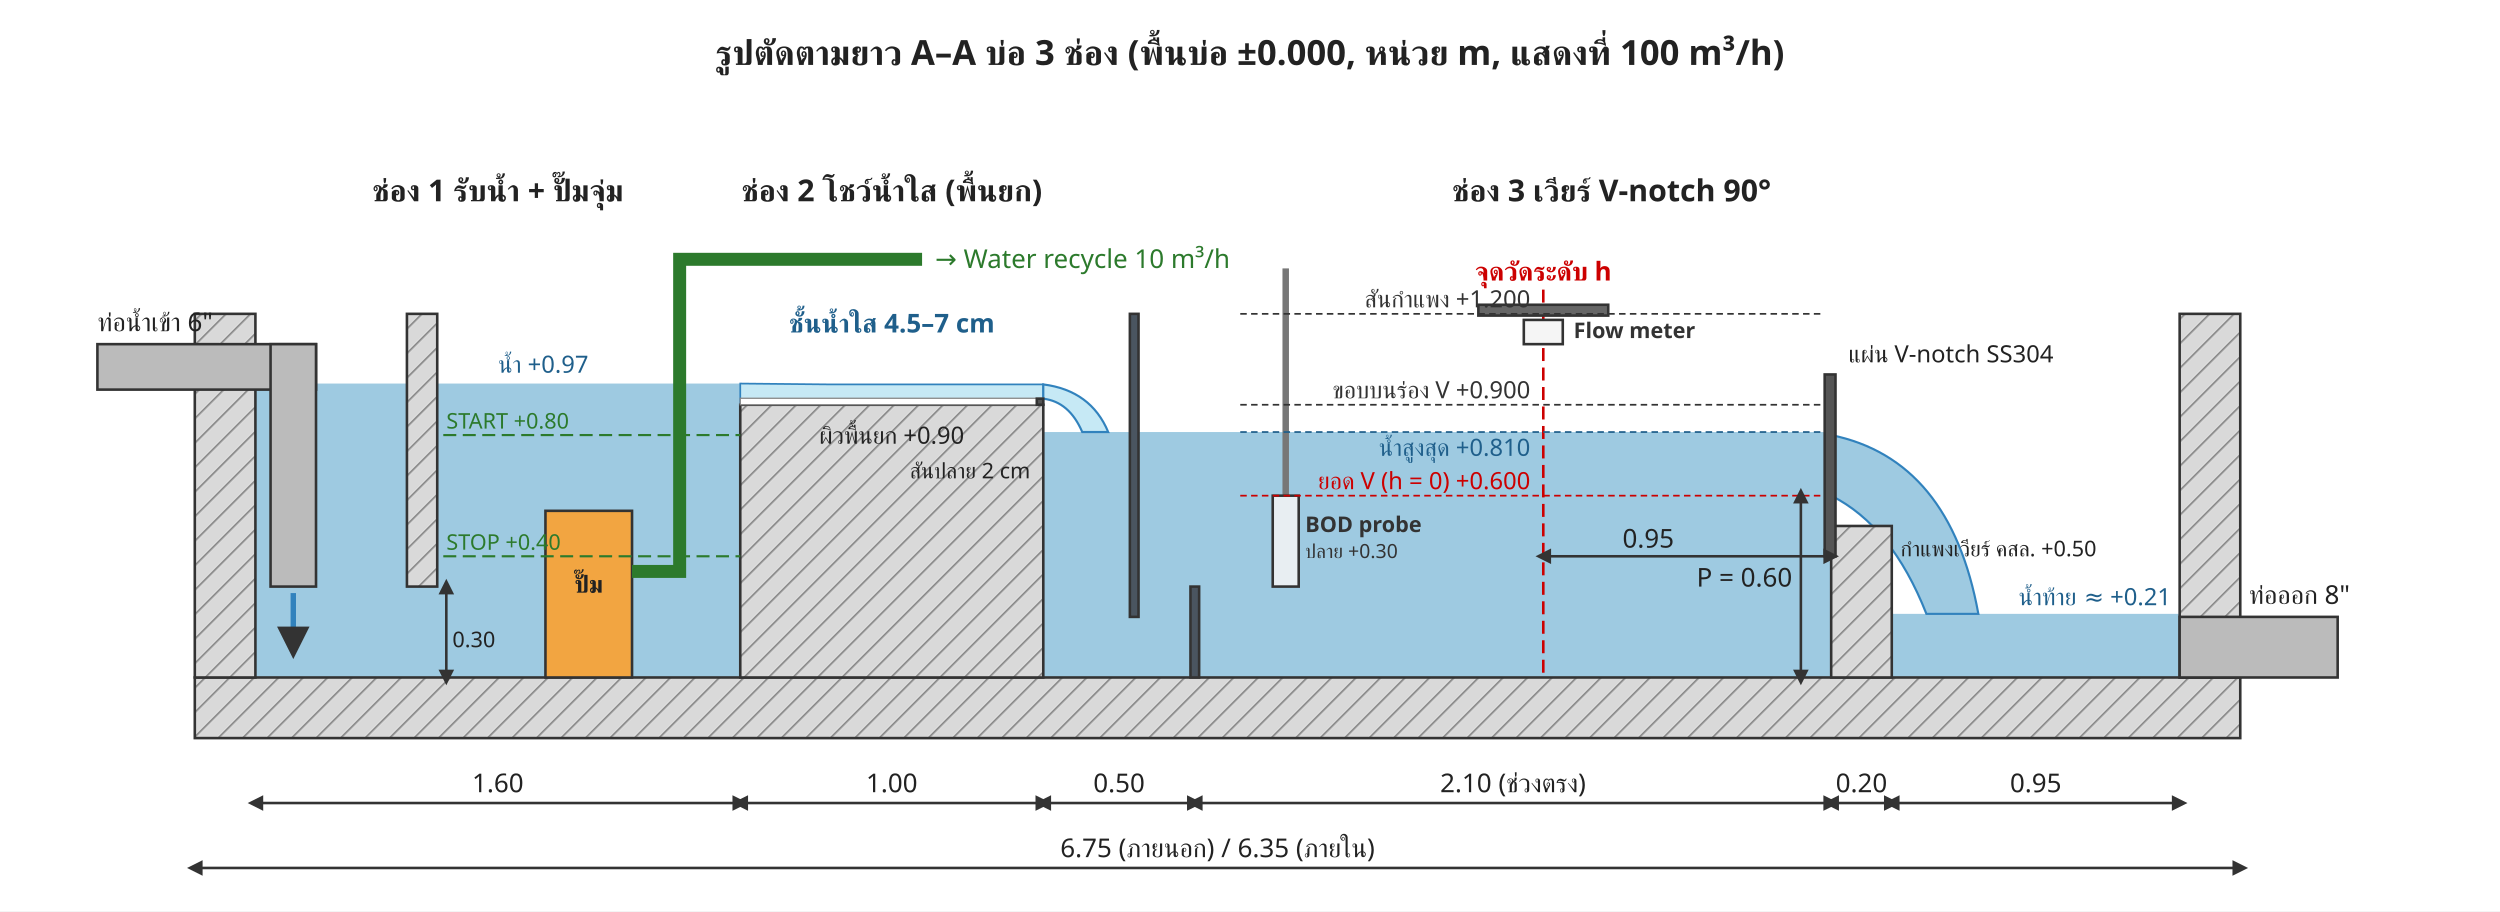
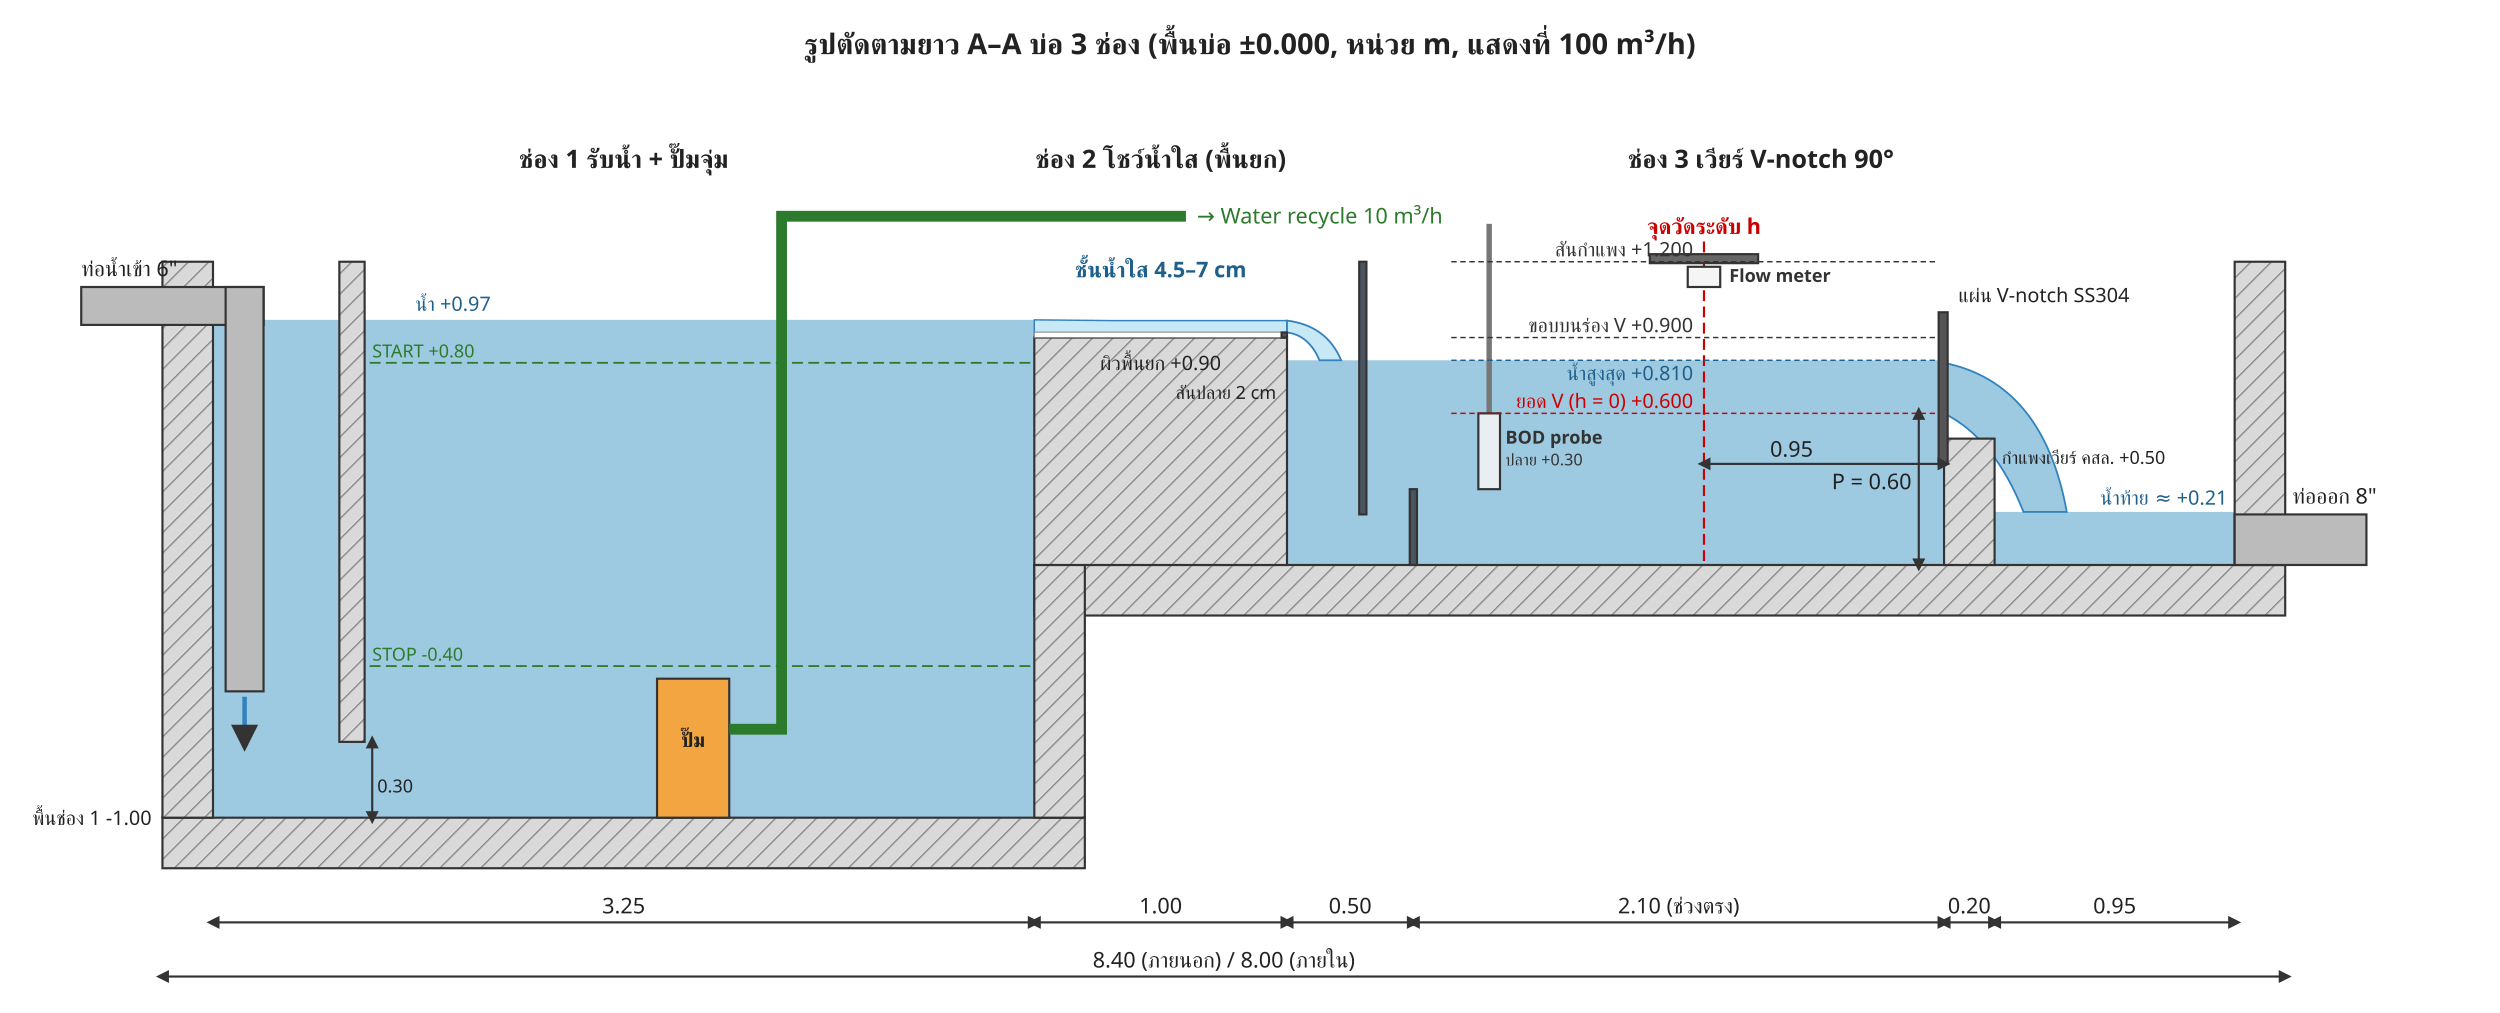
- <svg xmlns="http://www.w3.org/2000/svg" viewBox="0 0 1155 421" width="1155" height="421" font-family="Sarabun, Tahoma, sans-serif">
+ <svg xmlns="http://www.w3.org/2000/svg" viewBox="0 0 1385 561" width="1385" height="561" font-family="Sarabun, Tahoma, sans-serif">
  <defs>
    <pattern id="rc" width="8" height="8" patternUnits="userSpaceOnUse" patternTransform="rotate(45)">
      <rect width="8" height="8" fill="#d9d9d9" />
      <line x1="0" y1="0" x2="0" y2="8" stroke="#888" stroke-width="1.5" />
    </pattern>
    <marker id="a" viewBox="0 0 10 10" refX="5" refY="5" markerWidth="6" markerHeight="6" orient="auto-start-reverse">
      <path d="M0,0 L10,5 L0,10 z" fill="#333" />
    </marker>
  </defs>
-   <rect width="1155" height="421" fill="white" />
-   <text x="577.5" y="30.0" font-size="16" text-anchor="middle" fill="#222" font-weight="bold">รูปตัดตามยาว A–A บ่อ 3 ช่อง  (พื้นบ่อ ±0.000, หน่วย m, แสดงที่ 100 m³/h)</text>
-   <rect x="118.0" y="177.2" width="224.0" height="135.8" fill="#9ecae1" stroke="none" stroke-width="1.2" />
-   <polygon points="342.0,177.2 384.0,177.6 482.0,177.6 482.0,187.0 342.0,187.0" fill="#c6e9f5" stroke="#3182bd" stroke-width="0.8" fill-opacity="1" />
-   <rect x="482.0" y="199.6" width="364.0" height="113.4" fill="#9ecae1" stroke="none" stroke-width="1.2" />
-   <rect x="874.0" y="283.6" width="133.0" height="29.4" fill="#9ecae1" stroke="none" stroke-width="1.2" />
-   <path d="M482.0,177.6 Q504.0,180.4 512.0,199.6 L500.0,199.6 Q494.0,185.6 482.0,184.2 z" fill="#c6e9f5" stroke="#3182bd" />
-   <path d="M846.0,201.0 Q901.0,212.2 914.0,283.6 L890.0,283.6 Q874.0,243.0 846.0,229.0 z" fill="#9ecae1" stroke="#3182bd" />
-   <rect x="90.0" y="313.0" width="945.0" height="28.0" fill="url(#rc)" stroke="#333" stroke-width="1.2" />
-   <rect x="90.0" y="145.0" width="28.0" height="168.0" fill="url(#rc)" stroke="#333" stroke-width="1.2" />
-   <rect x="1007.0" y="145.0" width="28.0" height="168.0" fill="url(#rc)" stroke="#333" stroke-width="1.2" />
-   <rect x="342.0" y="187.0" width="140.0" height="126.0" fill="url(#rc)" stroke="#333" stroke-width="1.2" />
-   <rect x="342.0" y="184.0" width="140.0" height="3.0" fill="#fff" stroke="#888" stroke-width="0.6" />
-   <rect x="479.0" y="184.2" width="3.0" height="2.8" fill="#555" stroke="#333" stroke-width="1.2" />
+   <rect width="1385" height="561" fill="white" />
+   <text x="692.5" y="30.0" font-size="16" text-anchor="middle" fill="#222" font-weight="bold">รูปตัดตามยาว A–A บ่อ 3 ช่อง  (พื้นบ่อ ±0.000, หน่วย m, แสดงที่ 100 m³/h)</text>
+   <rect x="118.0" y="177.2" width="455.0" height="275.8" fill="#9ecae1" stroke="none" stroke-width="1.2" />
+   <polygon points="573.0,177.2 615.0,177.6 713.0,177.6 713.0,187.0 573.0,187.0" fill="#c6e9f5" stroke="#3182bd" stroke-width="0.8" fill-opacity="1" />
+   <rect x="713.0" y="199.6" width="364.0" height="113.4" fill="#9ecae1" stroke="none" stroke-width="1.2" />
+   <rect x="1105.0" y="283.6" width="133.0" height="29.4" fill="#9ecae1" stroke="none" stroke-width="1.2" />
+   <path d="M713.0,177.6 Q735.0,180.4 743.0,199.6 L731.0,199.6 Q725.0,185.6 713.0,184.2 z" fill="#c6e9f5" stroke="#3182bd" />
+   <path d="M1077.0,201.0 Q1132.0,212.2 1145.0,283.6 L1121.0,283.6 Q1105.0,243.0 1077.0,229.0 z" fill="#9ecae1" stroke="#3182bd" />
+   <rect x="90.0" y="453.0" width="511.0" height="28.0" fill="url(#rc)" stroke="#333" stroke-width="1.2" />
+   <rect x="573.0" y="313.0" width="693.0" height="28.0" fill="url(#rc)" stroke="#333" stroke-width="1.2" />
+   <rect x="573.0" y="313.0" width="28.0" height="140.0" fill="url(#rc)" stroke="#333" stroke-width="1.2" />
+   <rect x="90.0" y="145.0" width="28.0" height="308.0" fill="url(#rc)" stroke="#333" stroke-width="1.2" />
+   <rect x="1238.0" y="145.0" width="28.0" height="168.0" fill="url(#rc)" stroke="#333" stroke-width="1.2" />
+   <rect x="573.0" y="187.0" width="140.0" height="126.0" fill="url(#rc)" stroke="#333" stroke-width="1.2" />
+   <rect x="573.0" y="184.0" width="140.0" height="3.0" fill="#fff" stroke="#888" stroke-width="0.6" />
+   <rect x="710.0" y="184.2" width="3.0" height="2.8" fill="#555" stroke="#333" stroke-width="1.2" />
  <rect x="45.0" y="159.0" width="101.0" height="21.0" fill="#bbb" stroke="#333" stroke-width="1.2" />
-   <rect x="125.0" y="159.0" width="21.0" height="112.0" fill="#bbb" stroke="#333" stroke-width="1.2" />
+   <rect x="125.0" y="159.0" width="21.0" height="224.0" fill="#bbb" stroke="#333" stroke-width="1.2" />
  <text x="45.0" y="153.0" font-size="12" text-anchor="start" fill="#222" font-weight="normal">ท่อน้ำเข้า 6"</text>
-   <line x1="135.5" y1="274.0" x2="135.5" y2="297.0" stroke="#3182bd" stroke-width="2.5" marker-end="url(#a)" />
-   <rect x="188.0" y="145.0" width="14.0" height="126.0" fill="url(#rc)" stroke="#333" stroke-width="1.2" />
-   <line x1="206.2" y1="271.0" x2="206.2" y2="313.0" stroke="#333" stroke-width="1.2" marker-start="url(#a)" marker-end="url(#a)" />
-   <text x="209.0" y="299.0" font-size="10" text-anchor="start" fill="#222" font-weight="normal">0.30</text>
-   <rect x="252.0" y="236.0" width="40.0" height="77.0" fill="#f2a541" stroke="#333" stroke-width="1.2" />
-   <text x="272.0" y="273.8" font-size="11" text-anchor="middle" fill="#222" font-weight="bold">ปั๊ม</text>
-   <path d="M292.0,264.0 H314.0 V119.8 H426.0" fill="none" stroke="#2c7a2c" stroke-width="6" />
-   <text x="432.0" y="123.8" font-size="12" text-anchor="start" fill="#2c7a2c" font-weight="normal">→ Water recycle 10 m³/h</text>
-   <line x1="204.8" y1="201.0" x2="342.0" y2="201.0" stroke="#2c7a2c" stroke-width="1" stroke-dasharray="6 3" />
+   <line x1="135.5" y1="386.0" x2="135.5" y2="409.0" stroke="#3182bd" stroke-width="2.5" marker-end="url(#a)" />
+   <rect x="188.0" y="145.0" width="14.0" height="266.0" fill="url(#rc)" stroke="#333" stroke-width="1.2" />
+   <line x1="206.2" y1="411.0" x2="206.2" y2="453.0" stroke="#333" stroke-width="1.2" marker-start="url(#a)" marker-end="url(#a)" />
+   <text x="209.0" y="439.0" font-size="10" text-anchor="start" fill="#222" font-weight="normal">0.30</text>
+   <text x="84.0" y="457.0" font-size="11" text-anchor="end" fill="#222" font-weight="normal">พื้นช่อง 1 -1.00</text>
+   <rect x="364.0" y="376.0" width="40.0" height="77.0" fill="#f2a541" stroke="#333" stroke-width="1.2" />
+   <text x="384.0" y="413.8" font-size="11" text-anchor="middle" fill="#222" font-weight="bold">ปั๊ม</text>
+   <path d="M404.0,404.0 H433.0 V119.8 H657.0" fill="none" stroke="#2c7a2c" stroke-width="6" />
+   <text x="663.0" y="123.8" font-size="12" text-anchor="start" fill="#2c7a2c" font-weight="normal">→ Water recycle 10 m³/h</text>
+   <line x1="204.8" y1="201.0" x2="573.0" y2="201.0" stroke="#2c7a2c" stroke-width="1" stroke-dasharray="6 3" />
  <text x="206.2" y="198.0" font-size="10" text-anchor="start" fill="#2c7a2c" font-weight="normal">START +0.80</text>
-   <line x1="204.8" y1="257.0" x2="342.0" y2="257.0" stroke="#2c7a2c" stroke-width="1" stroke-dasharray="6 3" />
-   <text x="206.2" y="254.0" font-size="10" text-anchor="start" fill="#2c7a2c" font-weight="normal">STOP +0.40</text>
-   <rect x="522.0" y="145.0" width="4.0" height="140.0" fill="#4a5560" stroke="#333" stroke-width="1.2" />
-   <rect x="550.0" y="271.0" width="4.0" height="42.0" fill="#4a5560" stroke="#333" stroke-width="1.2" />
-   <line x1="713.0" y1="133.8" x2="713.0" y2="313.0" stroke="#c00" stroke-width="1.2" stroke-dasharray="6 3" />
-   <text x="713.0" y="129.6" font-size="12" text-anchor="middle" fill="#c00" font-weight="bold">จุดวัดระดับ h</text>
-   <rect x="683.0" y="140.8" width="60.0" height="5.0" fill="#666" stroke="#333" stroke-width="1.2" />
-   <rect x="704.0" y="147.8" width="18.0" height="11.2" fill="#f5f5f5" stroke="#333" stroke-width="1.2" />
-   <text x="727.0" y="156.2" font-size="10" text-anchor="start" fill="#333" font-weight="bold">Flow meter</text>
-   <line x1="594.0" y1="124.0" x2="594.0" y2="254.2" stroke="#777" stroke-width="3" />
-   <rect x="588.0" y="229.0" width="12.0" height="42.0" fill="#e8eef2" stroke="#333" stroke-width="1.2" />
-   <text x="603.0" y="245.8" font-size="10" text-anchor="start" fill="#333" font-weight="bold">BOD probe</text>
-   <text x="603.0" y="257.8" font-size="9" text-anchor="start" fill="#333" font-weight="normal">ปลาย +0.30</text>
-   <rect x="846.0" y="243.0" width="28.0" height="70.0" fill="url(#rc)" stroke="#333" stroke-width="1.2" />
-   <rect x="843.0" y="173.0" width="5.0" height="84.0" fill="#555" stroke="#333" stroke-width="1.2" />
-   <text x="854.0" y="167.4" font-size="11" text-anchor="start" fill="#222" font-weight="normal">แผ่น V-notch SS304</text>
-   <text x="878.0" y="257.0" font-size="10" text-anchor="start" fill="#222" font-weight="normal">กำแพงเวียร์ คสล. +0.50</text>
-   <rect x="1007.0" y="285.0" width="73.0" height="28.0" fill="#bbb" stroke="#333" stroke-width="1.2" />
-   <text x="1039.0" y="279.0" font-size="12" text-anchor="start" fill="#222" font-weight="normal">ท่อออก 8"</text>
-   <line x1="573.0" y1="145.0" x2="842.0" y2="145.0" stroke="#333" stroke-width="0.8" stroke-dasharray="3 2" />
-   <text x="707.0" y="142.0" font-size="11" text-anchor="end" fill="#333" font-weight="normal">สันกำแพง +1.200</text>
-   <line x1="573.0" y1="187.0" x2="842.0" y2="187.0" stroke="#333" stroke-width="0.8" stroke-dasharray="3 2" />
-   <text x="707.0" y="184.0" font-size="11" text-anchor="end" fill="#333" font-weight="normal">ขอบบนร่อง V +0.900</text>
-   <line x1="573.0" y1="199.6" x2="842.0" y2="199.6" stroke="#1f5f8b" stroke-width="0.8" stroke-dasharray="3 2" />
-   <text x="707.0" y="210.6" font-size="11" text-anchor="end" fill="#1f5f8b" font-weight="normal">น้ำสูงสุด +0.810</text>
-   <line x1="573.0" y1="229.0" x2="842.0" y2="229.0" stroke="#c00" stroke-width="0.8" stroke-dasharray="3 2" />
-   <text x="707.0" y="226.0" font-size="11" text-anchor="end" fill="#c00" font-weight="normal">ยอด V (h = 0) +0.600</text>
-   <text x="412.0" y="205.0" font-size="11" text-anchor="middle" fill="#222" font-weight="normal">ผิวพื้นยก +0.90</text>
-   <text x="412.0" y="153.6" font-size="12" text-anchor="middle" fill="#1f5f8b" font-weight="bold">ชั้นน้ำใส 4.5–7 cm</text>
-   <text x="476.0" y="221.0" font-size="10" text-anchor="end" fill="#222" font-weight="normal">สันปลาย 2 cm</text>
+   <line x1="204.8" y1="369.0" x2="573.0" y2="369.0" stroke="#2c7a2c" stroke-width="1" stroke-dasharray="6 3" />
+   <text x="206.2" y="366.0" font-size="10" text-anchor="start" fill="#2c7a2c" font-weight="normal">STOP -0.40</text>
+   <rect x="753.0" y="145.0" width="4.0" height="140.0" fill="#4a5560" stroke="#333" stroke-width="1.2" />
+   <rect x="781.0" y="271.0" width="4.0" height="42.0" fill="#4a5560" stroke="#333" stroke-width="1.2" />
+   <line x1="944.0" y1="133.8" x2="944.0" y2="313.0" stroke="#c00" stroke-width="1.2" stroke-dasharray="6 3" />
+   <text x="944.0" y="129.6" font-size="12" text-anchor="middle" fill="#c00" font-weight="bold">จุดวัดระดับ h</text>
+   <rect x="914.0" y="140.8" width="60.0" height="5.0" fill="#666" stroke="#333" stroke-width="1.2" />
+   <rect x="935.0" y="147.8" width="18.0" height="11.2" fill="#f5f5f5" stroke="#333" stroke-width="1.2" />
+   <text x="958.0" y="156.2" font-size="10" text-anchor="start" fill="#333" font-weight="bold">Flow meter</text>
+   <line x1="825.0" y1="124.0" x2="825.0" y2="254.2" stroke="#777" stroke-width="3" />
+   <rect x="819.0" y="229.0" width="12.0" height="42.0" fill="#e8eef2" stroke="#333" stroke-width="1.2" />
+   <text x="834.0" y="245.8" font-size="10" text-anchor="start" fill="#333" font-weight="bold">BOD probe</text>
+   <text x="834.0" y="257.8" font-size="9" text-anchor="start" fill="#333" font-weight="normal">ปลาย +0.30</text>
+   <rect x="1077.0" y="243.0" width="28.0" height="70.0" fill="url(#rc)" stroke="#333" stroke-width="1.2" />
+   <rect x="1074.0" y="173.0" width="5.0" height="84.0" fill="#555" stroke="#333" stroke-width="1.2" />
+   <text x="1085.0" y="167.4" font-size="11" text-anchor="start" fill="#222" font-weight="normal">แผ่น V-notch SS304</text>
+   <text x="1109.0" y="257.0" font-size="10" text-anchor="start" fill="#222" font-weight="normal">กำแพงเวียร์ คสล. +0.50</text>
+   <rect x="1238.0" y="285.0" width="73.0" height="28.0" fill="#bbb" stroke="#333" stroke-width="1.2" />
+   <text x="1270.0" y="279.0" font-size="12" text-anchor="start" fill="#222" font-weight="normal">ท่อออก 8"</text>
+   <line x1="804.0" y1="145.0" x2="1073.0" y2="145.0" stroke="#333" stroke-width="0.8" stroke-dasharray="3 2" />
+   <text x="938.0" y="142.0" font-size="11" text-anchor="end" fill="#333" font-weight="normal">สันกำแพง +1.200</text>
+   <line x1="804.0" y1="187.0" x2="1073.0" y2="187.0" stroke="#333" stroke-width="0.8" stroke-dasharray="3 2" />
+   <text x="938.0" y="184.0" font-size="11" text-anchor="end" fill="#333" font-weight="normal">ขอบบนร่อง V +0.900</text>
+   <line x1="804.0" y1="199.6" x2="1073.0" y2="199.6" stroke="#1f5f8b" stroke-width="0.8" stroke-dasharray="3 2" />
+   <text x="938.0" y="210.6" font-size="11" text-anchor="end" fill="#1f5f8b" font-weight="normal">น้ำสูงสุด +0.810</text>
+   <line x1="804.0" y1="229.0" x2="1073.0" y2="229.0" stroke="#c00" stroke-width="0.8" stroke-dasharray="3 2" />
+   <text x="938.0" y="226.0" font-size="11" text-anchor="end" fill="#c00" font-weight="normal">ยอด V (h = 0) +0.600</text>
+   <text x="643.0" y="205.0" font-size="11" text-anchor="middle" fill="#222" font-weight="normal">ผิวพื้นยก +0.90</text>
+   <text x="643.0" y="153.6" font-size="12" text-anchor="middle" fill="#1f5f8b" font-weight="bold">ชั้นน้ำใส 4.5–7 cm</text>
+   <text x="707.0" y="221.0" font-size="10" text-anchor="end" fill="#222" font-weight="normal">สันปลาย 2 cm</text>
  <text x="251.0" y="172.2" font-size="11" text-anchor="middle" fill="#1f5f8b" font-weight="normal">น้ำ +0.97</text>
-   <text x="1003.0" y="279.6" font-size="11" text-anchor="end" fill="#1f5f8b" font-weight="normal">น้ำท้าย ≈ +0.21</text>
-   <line x1="832.0" y1="229.0" x2="832.0" y2="313.0" stroke="#333" stroke-width="1.2" marker-start="url(#a)" marker-end="url(#a)" />
-   <text x="828.0" y="271.0" font-size="12" text-anchor="end" fill="#222" font-weight="normal">P = 0.60</text>
-   <line x1="713.0" y1="257.0" x2="846.0" y2="257.0" stroke="#333" stroke-width="1.2" marker-start="url(#a)" marker-end="url(#a)" />
-   <text x="761.5" y="253.0" font-size="12" text-anchor="middle" fill="#222" font-weight="normal">0.95</text>
-   <text x="230.0" y="93.0" font-size="14" text-anchor="middle" fill="#222" font-weight="bold">ช่อง 1  รับน้ำ + ปั๊มจุ่ม</text>
-   <text x="412.0" y="93.0" font-size="14" text-anchor="middle" fill="#222" font-weight="bold">ช่อง 2  โชว์น้ำใส (พื้นยก)</text>
-   <text x="744.5" y="93.0" font-size="14" text-anchor="middle" fill="#222" font-weight="bold">ช่อง 3  เวียร์ V-notch 90°</text>
-   <line x1="118.0" y1="371.0" x2="342.0" y2="371.0" stroke="#333" stroke-width="1.2" marker-start="url(#a)" marker-end="url(#a)" />
-   <text x="230.0" y="366.0" font-size="12" text-anchor="middle" fill="#222" font-weight="normal">1.60</text>
-   <line x1="342.0" y1="371.0" x2="482.0" y2="371.0" stroke="#333" stroke-width="1.2" marker-start="url(#a)" marker-end="url(#a)" />
-   <text x="412.0" y="366.0" font-size="12" text-anchor="middle" fill="#222" font-weight="normal">1.00</text>
-   <line x1="482.0" y1="371.0" x2="552.0" y2="371.0" stroke="#333" stroke-width="1.2" marker-start="url(#a)" marker-end="url(#a)" />
-   <text x="517.0" y="366.0" font-size="12" text-anchor="middle" fill="#222" font-weight="normal">0.50</text>
-   <line x1="552.0" y1="371.0" x2="846.0" y2="371.0" stroke="#333" stroke-width="1.2" marker-start="url(#a)" marker-end="url(#a)" />
-   <text x="699.0" y="366.0" font-size="12" text-anchor="middle" fill="#222" font-weight="normal">2.10 (ช่วงตรง)</text>
-   <line x1="846.0" y1="371.0" x2="874.0" y2="371.0" stroke="#333" stroke-width="1.2" marker-start="url(#a)" marker-end="url(#a)" />
-   <text x="860.0" y="366.0" font-size="12" text-anchor="middle" fill="#222" font-weight="normal">0.20</text>
-   <line x1="874.0" y1="371.0" x2="1007.0" y2="371.0" stroke="#333" stroke-width="1.2" marker-start="url(#a)" marker-end="url(#a)" />
-   <text x="940.5" y="366.0" font-size="12" text-anchor="middle" fill="#222" font-weight="normal">0.95</text>
-   <line x1="90.0" y1="401.0" x2="1035.0" y2="401.0" stroke="#333" stroke-width="1.2" marker-start="url(#a)" marker-end="url(#a)" />
-   <text x="562.5" y="396.0" font-size="12" text-anchor="middle" fill="#222" font-weight="normal">6.75 (ภายนอก) / 6.35 (ภายใน)</text>
+   <text x="1234.0" y="279.6" font-size="11" text-anchor="end" fill="#1f5f8b" font-weight="normal">น้ำท้าย ≈ +0.21</text>
+   <line x1="1063.0" y1="229.0" x2="1063.0" y2="313.0" stroke="#333" stroke-width="1.2" marker-start="url(#a)" marker-end="url(#a)" />
+   <text x="1059.0" y="271.0" font-size="12" text-anchor="end" fill="#222" font-weight="normal">P = 0.60</text>
+   <line x1="944.0" y1="257.0" x2="1077.0" y2="257.0" stroke="#333" stroke-width="1.2" marker-start="url(#a)" marker-end="url(#a)" />
+   <text x="992.5" y="253.0" font-size="12" text-anchor="middle" fill="#222" font-weight="normal">0.95</text>
+   <text x="345.5" y="93.0" font-size="14" text-anchor="middle" fill="#222" font-weight="bold">ช่อง 1  รับน้ำ + ปั๊มจุ่ม</text>
+   <text x="643.0" y="93.0" font-size="14" text-anchor="middle" fill="#222" font-weight="bold">ช่อง 2  โชว์น้ำใส (พื้นยก)</text>
+   <text x="975.5" y="93.0" font-size="14" text-anchor="middle" fill="#222" font-weight="bold">ช่อง 3  เวียร์ V-notch 90°</text>
+   <line x1="118.0" y1="511.0" x2="573.0" y2="511.0" stroke="#333" stroke-width="1.2" marker-start="url(#a)" marker-end="url(#a)" />
+   <text x="345.5" y="506.0" font-size="12" text-anchor="middle" fill="#222" font-weight="normal">3.25</text>
+   <line x1="573.0" y1="511.0" x2="713.0" y2="511.0" stroke="#333" stroke-width="1.2" marker-start="url(#a)" marker-end="url(#a)" />
+   <text x="643.0" y="506.0" font-size="12" text-anchor="middle" fill="#222" font-weight="normal">1.00</text>
+   <line x1="713.0" y1="511.0" x2="783.0" y2="511.0" stroke="#333" stroke-width="1.2" marker-start="url(#a)" marker-end="url(#a)" />
+   <text x="748.0" y="506.0" font-size="12" text-anchor="middle" fill="#222" font-weight="normal">0.50</text>
+   <line x1="783.0" y1="511.0" x2="1077.0" y2="511.0" stroke="#333" stroke-width="1.2" marker-start="url(#a)" marker-end="url(#a)" />
+   <text x="930.0" y="506.0" font-size="12" text-anchor="middle" fill="#222" font-weight="normal">2.10 (ช่วงตรง)</text>
+   <line x1="1077.0" y1="511.0" x2="1105.0" y2="511.0" stroke="#333" stroke-width="1.2" marker-start="url(#a)" marker-end="url(#a)" />
+   <text x="1091.0" y="506.0" font-size="12" text-anchor="middle" fill="#222" font-weight="normal">0.20</text>
+   <line x1="1105.0" y1="511.0" x2="1238.0" y2="511.0" stroke="#333" stroke-width="1.2" marker-start="url(#a)" marker-end="url(#a)" />
+   <text x="1171.5" y="506.0" font-size="12" text-anchor="middle" fill="#222" font-weight="normal">0.95</text>
+   <line x1="90.0" y1="541.0" x2="1266.0" y2="541.0" stroke="#333" stroke-width="1.2" marker-start="url(#a)" marker-end="url(#a)" />
+   <text x="678.0" y="536.0" font-size="12" text-anchor="middle" fill="#222" font-weight="normal">8.40 (ภายนอก) / 8.00 (ภายใน)</text>
</svg>
